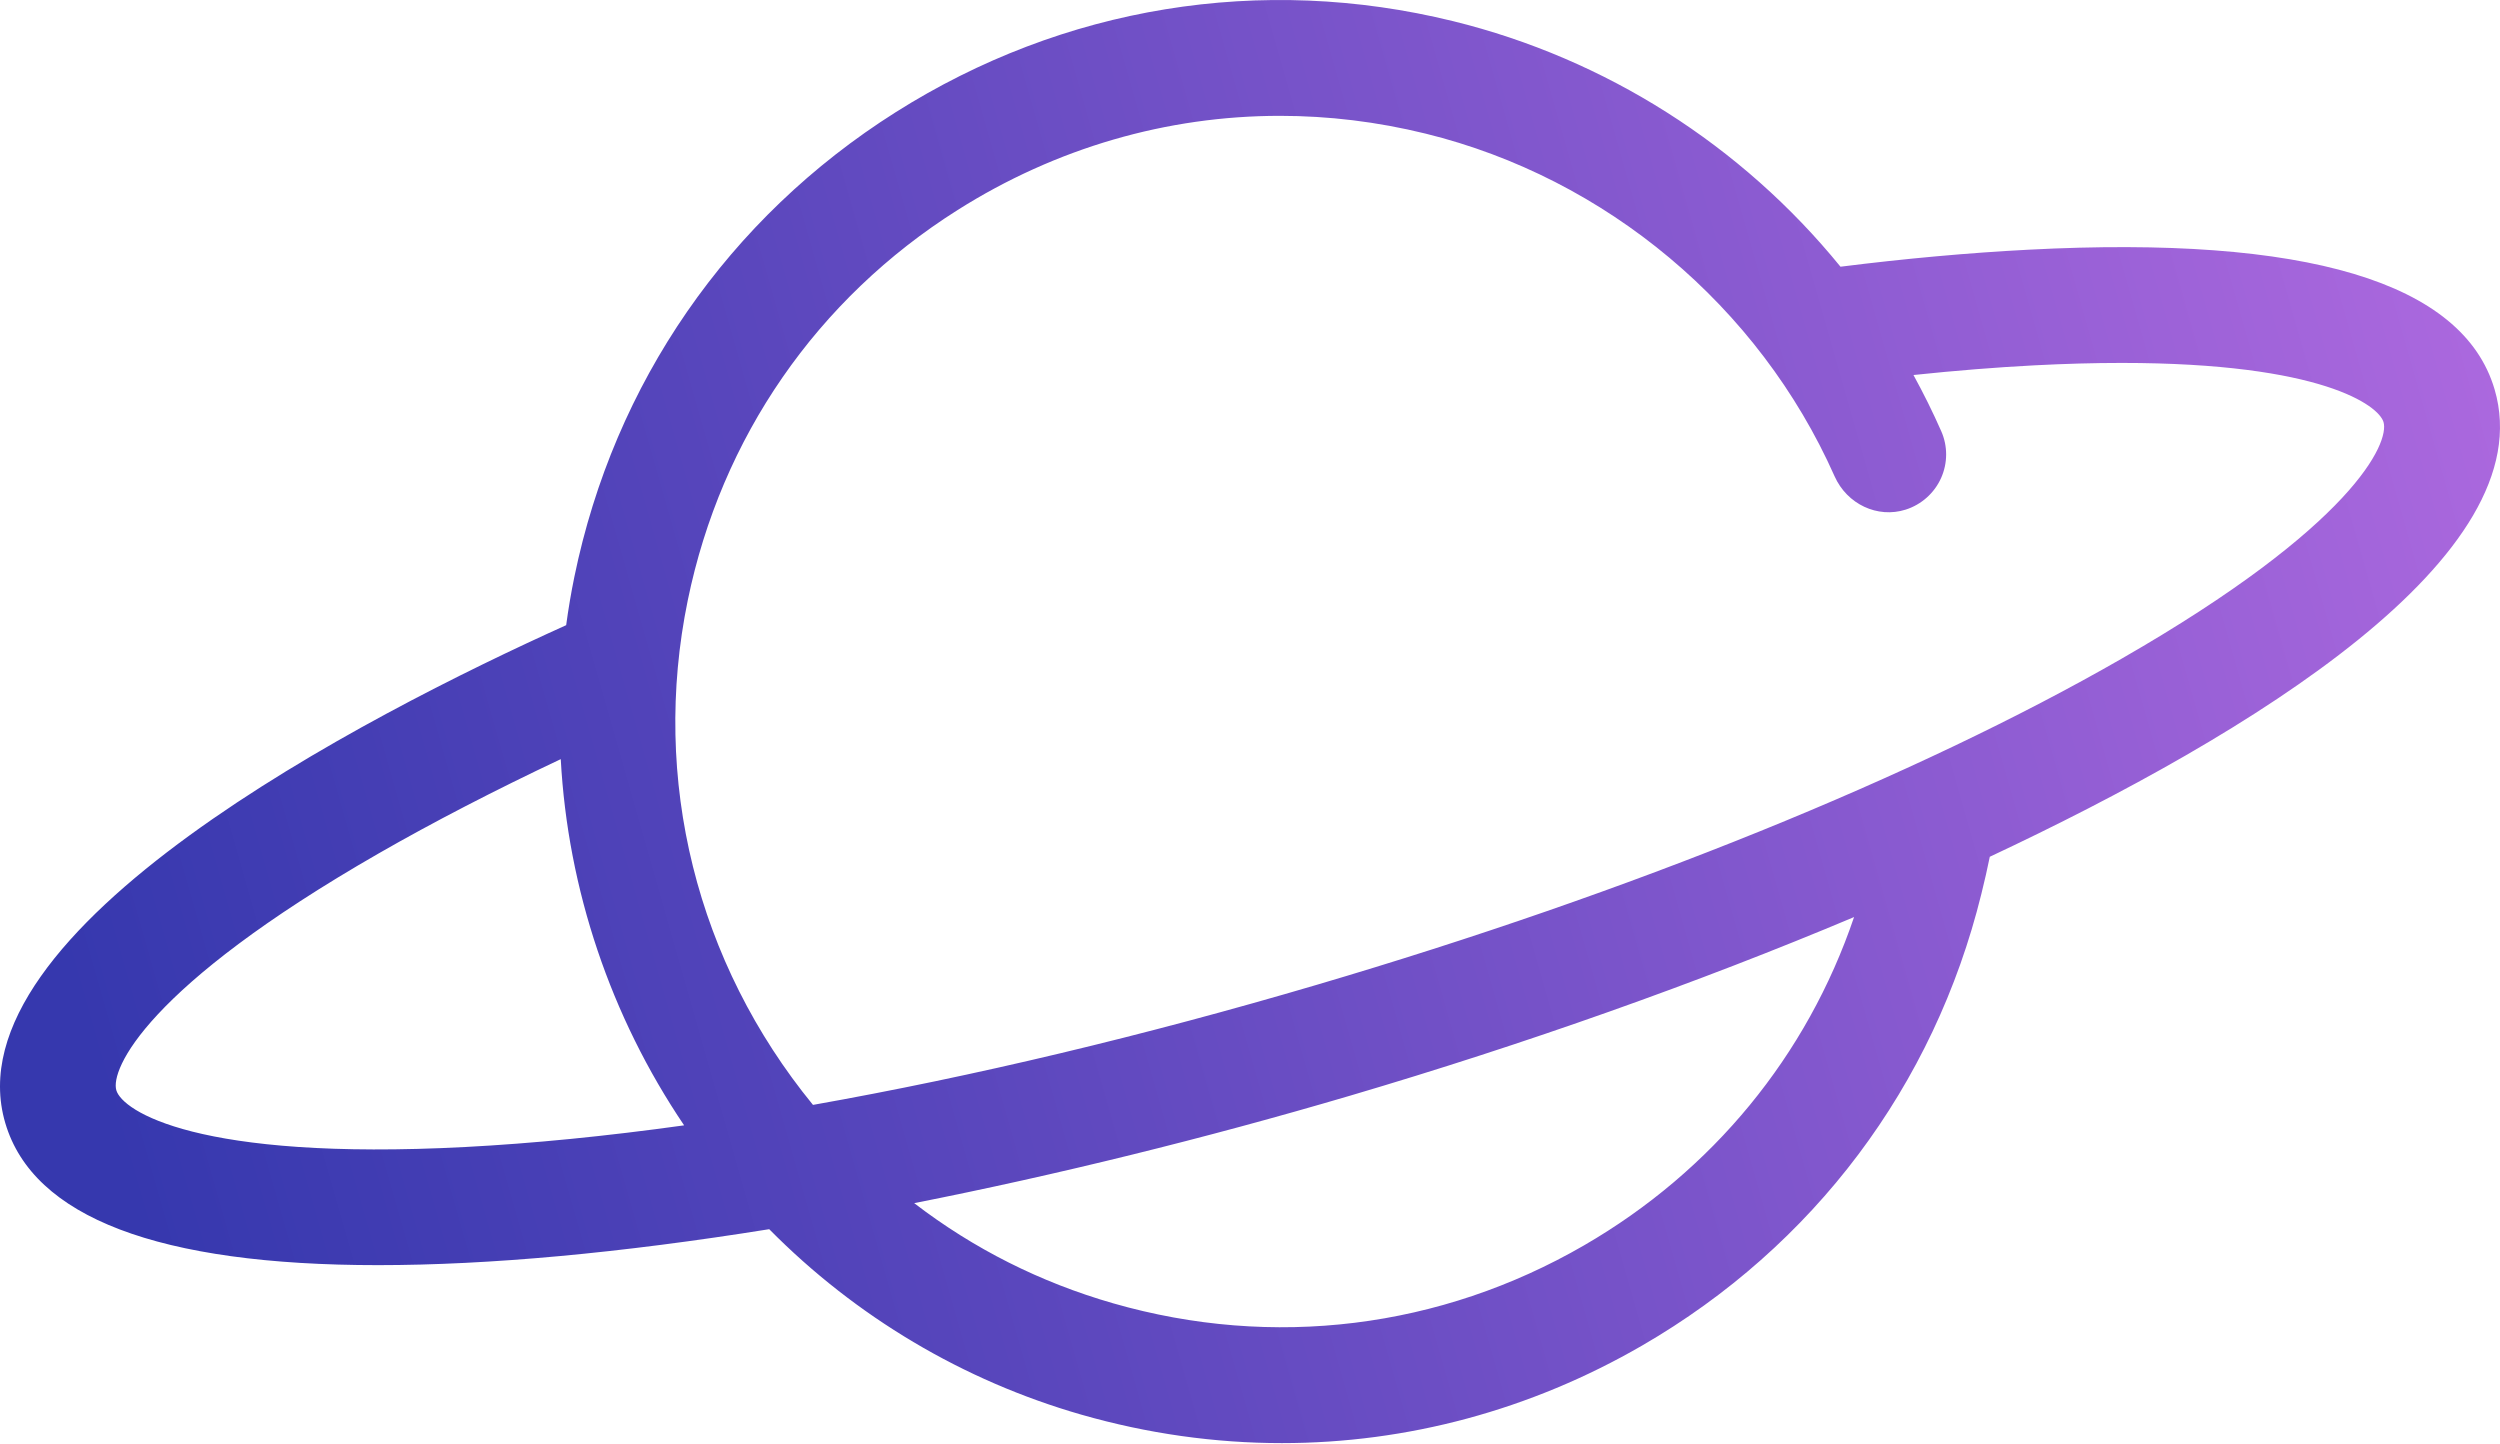
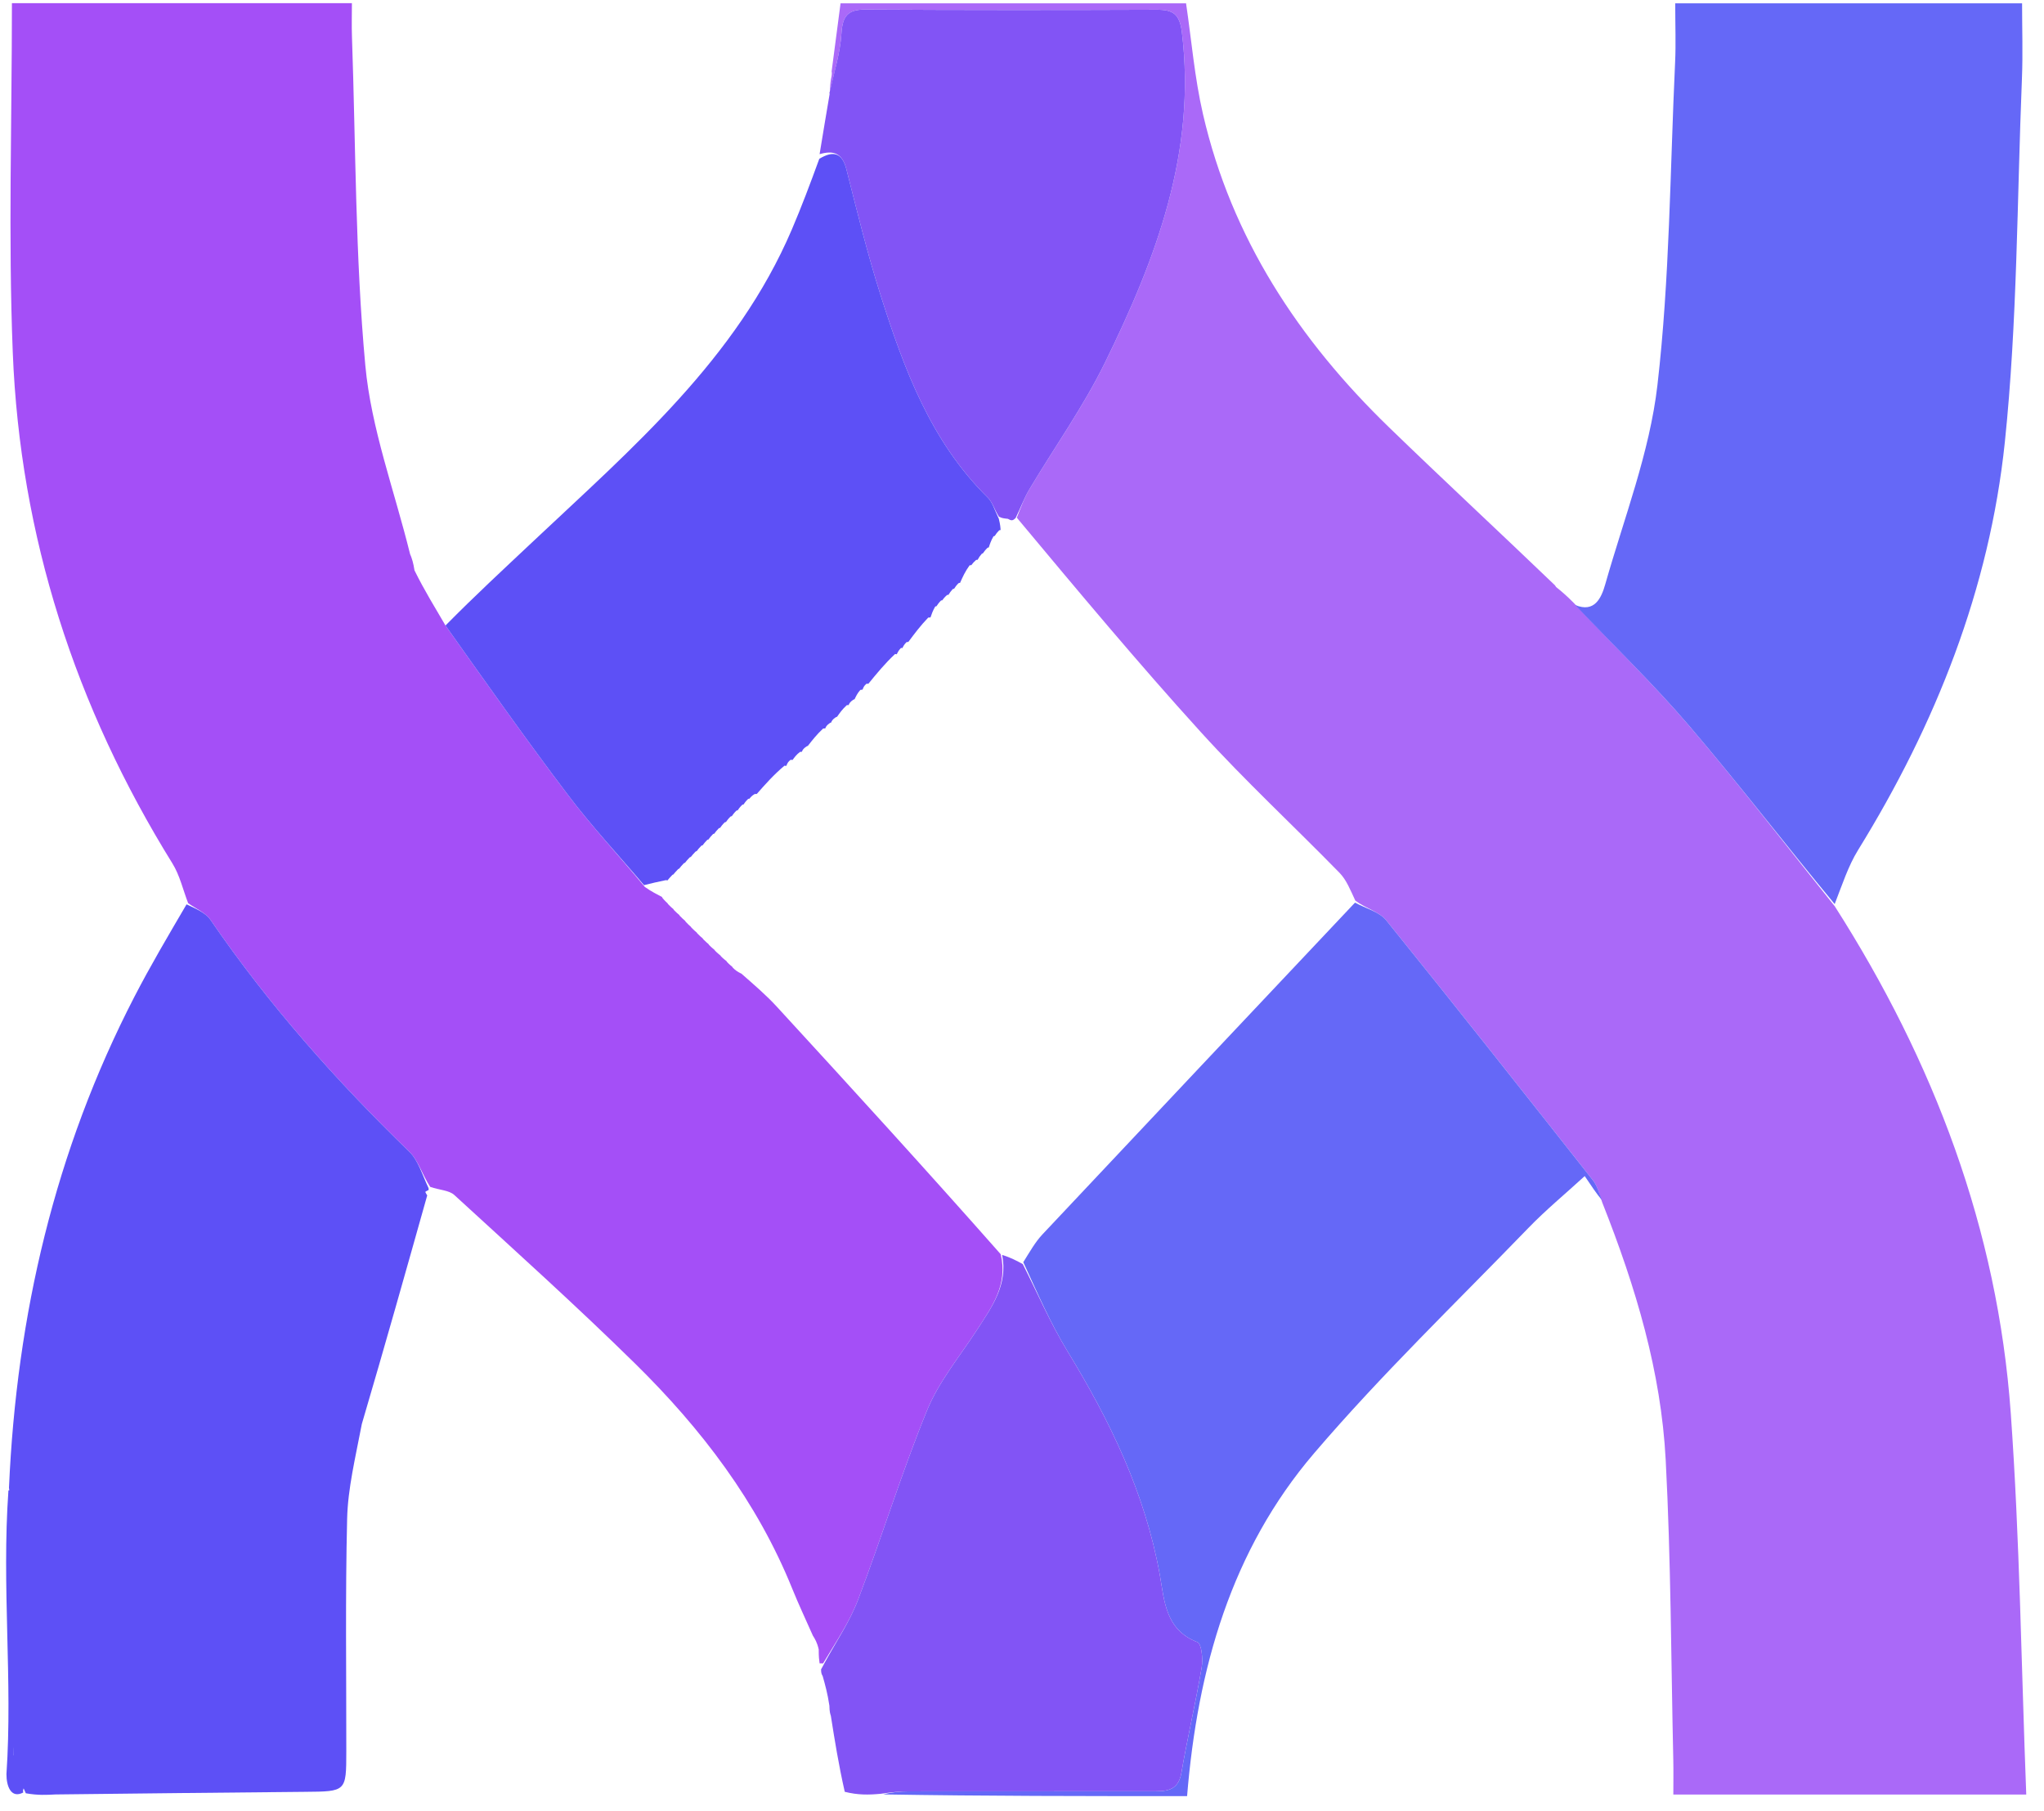
- <svg xmlns="http://www.w3.org/2000/svg" version="1.2" baseProfile="tiny" id="Layer_1" x="0px" y="0px" viewBox="0 0 1731.47 999.48" overflow="visible" xml:space="preserve">
-   <linearGradient id="SVGID_1_" gradientUnits="userSpaceOnUse" x1="61.51" y1="734.809" x2="1726.787" y2="260.65">
-     <stop offset="9.701765e-04" style="stop-color:#3638AE" />
-     <stop offset="0.317" style="stop-color:#5846BC" />
-     <stop offset="1" style="stop-color:#AB68DE" />
-   </linearGradient>
-   <path fill="url(#SVGID_1_)" d="M887.84,999.48c-46.39,0-93.09-6.54-139.06-19.75c-81.69-23.49-156.16-67.79-216.03-128.41  c-102.99,16.52-194.08,24.9-270.88,24.9c-152.09,0-238.96-33.11-258.21-98.41C-35.8,643.94,253.97,495.33,392.12,432.99  c1.52-11.25,3.41-22.42,5.65-33.34c27.59-134.34,106.65-248.68,222.62-321.96c116.07-73.34,253.2-95.71,386.13-63.01  c105.45,25.95,199.7,85.9,268.18,170.04c44.93-5.65,88.77-9.62,130.24-11.78c192.27-10.07,300.89,22.47,322.77,96.69l0,0  c34.01,115.4-168.98,238.94-349.61,323.76c-1.64,8.29-3.57,16.51-5.83,25.71c-32.71,132.93-116.15,244.03-234.97,312.82  C1059.97,976.67,974.47,999.48,887.84,999.48z M633.16,833.29c41.16,31.6,87.35,54.87,137.81,69.37  c110.65,31.81,226.48,17.55,326.15-40.15c89.06-51.57,154.46-131.44,186.99-227.37c-108.03,45.49-227.83,87.98-349.11,123.73  C834.92,788.37,731.43,813.87,633.16,833.29z M388.37,525.77c-45.58,21.51-88.72,43.83-126.08,65.28  C100.86,683.71,76.38,740.91,80.57,755.12c4.19,14.23,55.78,49.02,241.66,39.28l0,0c46.66-2.44,97.52-7.47,151.58-15  C422.87,703.95,393.25,615.96,388.37,525.77z M41.94,765.85c0.06,0.21,0.12,0.41,0.18,0.62c0.08,0.28,0.17,0.56,0.25,0.83  c-0.09-0.28-0.17-0.56-0.25-0.84C42.06,766.26,42,766.06,41.94,765.85z M41.93,765.82c0,0.01,0,0.01,0.01,0.02  C41.94,765.84,41.93,765.83,41.93,765.82z M886.5,80.23c-78.23,0-155.08,22.13-223.27,65.23  c-97.36,61.52-163.73,157.51-186.89,270.29c-25.49,124.14,6.1,250.87,86.72,349.49c111.32-19.75,228.68-47.73,349.27-83.27  c217.07-63.98,414.79-144.1,556.74-225.58c161.44-92.67,185.91-149.86,181.72-164.08c-3.36-11.39-42.47-40.95-181.29-40.95  c-18.91,0-39.23,0.56-60.37,1.66c-26.49,1.38-54.61,3.63-83.89,6.71c7.01,12.76,13.45,25.78,19.26,38.96  c4.55,10.33,4.49,22.16-0.17,32.48c-4.68,10.38-13.6,18.32-24.46,21.78c-19.48,6.2-40.66-3.74-49.28-23.13  c-52.35-117.82-158.22-206.52-283.21-237.27C953.87,84.3,920.06,80.23,886.5,80.23z" />
+ <svg xmlns="http://www.w3.org/2000/svg" viewBox="0 0 350 310">
+   <defs />
+   <path fill="#AA69F8" d="M 266.473 100.53 C 267.346 101.244 268.219 101.958 269.479 103.241 C 276.372 110.637 283.195 117.192 289.306 124.355 C 297.874 134.397 305.913 144.89 314.177 155.19 C 331.117 181.728 342.059 210.466 344.309 241.98 C 345.849 263.555 346.111 285.22 346.961 307.284 L 286.529 307.284 C 286.529 305.229 286.566 303.316 286.523 301.406 C 286.136 284.259 286.122 267.092 285.221 249.972 C 284.428 234.913 280.155 220.531 274.356 205.902 C 273.773 204.163 273.455 202.981 272.758 202.098 C 261.018 187.22 249.284 172.337 237.372 157.598 C 236.172 156.113 233.832 155.548 232.073 154.208 C 231.22 152.378 230.553 150.666 229.371 149.455 C 221.493 141.388 213.201 133.705 205.628 125.367 C 194.846 113.495 184.566 101.167 174.113 88.645 C 174.845 86.773 175.411 85.215 176.245 83.817 C 180.555 76.593 185.485 69.68 189.179 62.158 C 197.917 44.365 204.902 26.055 202.376 5.521 C 201.991 2.389 200.86 1.659 198.056 1.671 C 181.43 1.743 164.803 1.733 148.178 1.641 C 145.136 1.622 144.268 2.774 144.082 5.739 C 143.871 9.114 142.804 12.435 142.109 15.779 C 142.112 15.047 142.17 14.316 142.285 13.593 C 142.472 12.75 142.459 12.488 142.401 12.229 L 143.931 0.566 L 203.09 0.566 C 204.023 6.84 204.55 13.296 205.99 19.541 C 210.882 40.765 222.39 58.194 237.846 73.172 C 247.152 82.19 256.655 91.003 266.264 100.227 C 266.46 100.547 266.473 100.53 266.473 100.53" />
+   <path fill="#A44FF7" d="M 32.216 154.649 C 31.336 152.372 30.791 149.889 29.526 147.85 C 12.888 121.018 3.439 91.844 2.186 60.342 C 1.402 40.605 2.041 20.812 2.041 0.542 L 60.258 0.542 C 60.258 2.449 60.2 4.369 60.267 6.283 C 60.921 25.063 60.83 43.913 62.557 62.595 C 63.554 73.368 67.497 83.868 70.214 94.855 C 70.315 95.218 70.321 95.1 70.321 95.1 C 70.546 95.719 70.772 96.337 70.975 97.666 C 72.705 101.174 74.458 103.971 76.282 107.106 C 83.319 117.036 90.148 126.733 97.305 136.181 C 101.35 141.521 105.935 146.451 110.422 151.876 C 111.527 152.656 112.485 153.127 113.39 153.611 C 113.337 153.623 113.326 153.515 113.436 153.758 C 113.816 154.228 114.084 154.454 114.318 154.682 C 114.283 154.683 114.288 154.614 114.416 154.837 C 114.814 155.267 115.085 155.474 115.32 155.683 C 115.285 155.685 115.288 155.615 115.416 155.84 C 115.816 156.269 116.088 156.474 116.323 156.68 C 116.287 156.68 116.289 156.607 116.416 156.832 C 116.816 157.264 117.087 157.472 117.323 157.68 C 117.287 157.68 117.29 157.61 117.412 157.833 C 117.798 158.267 118.062 158.477 118.297 158.691 C 118.269 158.695 118.282 158.64 118.413 158.857 C 118.813 159.277 119.08 159.48 119.314 159.687 C 119.281 159.69 119.285 159.623 119.416 159.844 C 119.82 160.27 120.093 160.474 120.326 160.68 C 120.288 160.68 120.289 160.603 120.421 160.83 C 120.831 161.262 121.111 161.468 121.341 161.675 C 121.294 161.677 121.295 161.581 121.426 161.814 C 121.845 162.251 122.133 162.456 122.362 162.662 C 122.303 162.664 122.305 162.547 122.438 162.787 C 122.868 163.231 123.166 163.435 123.393 163.643 C 123.323 163.646 123.326 163.505 123.456 163.754 C 123.896 164.204 124.207 164.404 124.437 164.607 C 124.355 164.611 124.364 164.448 124.479 164.71 C 124.907 165.179 125.219 165.385 125.445 165.604 C 125.358 165.616 125.35 165.439 125.493 165.713 C 125.981 166.198 126.327 166.41 126.973 166.736 C 129.193 168.686 131.221 170.421 133.013 172.373 C 145.913 186.415 158.766 200.502 171.356 214.765 C 172.614 220.008 169.847 223.773 167.339 227.647 C 164.381 232.216 160.771 236.537 158.742 241.497 C 154.387 252.143 151.014 263.187 146.92 273.947 C 145.468 277.763 143.09 281.227 140.937 284.831 C 140.739 284.811 140.342 284.829 140.342 284.829 C 140.262 284.244 140.182 283.659 140.193 282.442 C 139.921 281.232 139.558 280.654 139.193 280.077 C 138.014 277.403 136.761 274.759 135.667 272.051 C 129.643 257.149 120.099 244.645 108.774 233.511 C 98.706 223.613 88.198 214.161 77.788 204.617 C 76.902 203.805 75.285 203.79 73.668 203.231 C 72.268 201.086 71.615 198.696 70.084 197.211 C 57.521 185.016 45.961 171.994 36.051 157.526 C 35.195 156.277 33.514 155.594 32.216 154.649" />
+   <path fill="#6568F7" d="M 314.158 154.804 C 305.913 144.89 297.874 134.397 289.306 124.354 C 283.195 117.192 276.372 110.637 269.722 103.591 C 273.057 105.001 274.218 102.354 274.876 100.036 C 278.085 88.723 282.469 77.506 283.806 65.952 C 285.922 47.651 285.967 29.109 286.834 10.666 C 286.982 7.52 286.854 4.36 286.854 0.566 L 346.247 0.566 C 346.247 4.862 346.395 9.156 346.222 13.436 C 345.378 34.206 345.449 55.076 343.294 75.713 C 340.67 100.826 331.457 124.022 318.166 145.55 C 316.475 148.29 315.465 151.45 314.158 154.803" />
+   <path fill="#5D50F6" d="M 31.944 154.854 C 33.514 155.594 35.195 156.277 36.051 157.526 C 45.961 171.994 57.521 185.016 70.084 197.21 C 71.615 198.696 72.269 201.086 73.382 203.442 C 73.435 203.828 73.372 203.812 73.217 203.847 C 72.98 203.962 72.813 204.075 72.829 204.114 C 72.911 204.317 73.041 204.5 73.154 204.69 C 69.54 217.529 65.927 230.368 61.956 243.834 C 60.845 249.658 59.567 254.841 59.441 260.053 C 59.119 273.333 59.313 286.626 59.298 299.914 C 59.29 306.808 59.287 306.759 52.155 306.818 C 37.94 306.935 23.725 307.113 9.511 307.265 C 8.004 307.349 6.498 307.433 4.416 307.065 C 3.321 304.599 2.376 302.588 2.353 300.567 C 2.213 287.747 2.313 274.923 2.238 262.101 C 2.224 259.646 1.782 257.193 1.538 254.739 C 2.838 225.228 9.393 197.049 23.006 170.692 C 25.738 165.401 28.774 160.267 31.943 154.854" />
+   <path fill="#6568F7" d="M 232.02 154.557 C 233.832 155.548 236.172 156.113 237.372 157.597 C 249.284 172.337 261.018 187.22 272.758 202.097 C 273.455 202.981 273.773 204.163 274.293 205.495 C 273.416 204.443 272.513 203.102 271.355 201.382 C 267.995 204.459 264.679 207.195 261.71 210.266 C 249.367 223.03 236.52 235.378 225.004 248.856 C 210.84 265.433 205.059 285.684 203.268 307.554 C 185.846 307.554 168.598 307.554 151.248 307.26 C 152.636 306.886 154.126 306.738 155.616 306.736 C 169.428 306.717 183.241 306.728 197.053 306.719 C 199.413 306.718 201.72 306.88 202.293 303.563 C 203.336 297.527 204.743 291.553 205.77 285.515 C 206.011 284.093 205.75 281.452 205.037 281.182 C 199.502 279.092 199.368 273.937 198.591 269.624 C 196.076 255.671 190.071 243.301 182.776 231.354 C 179.876 226.604 177.663 221.434 175.218 216.126 C 176.355 214.316 177.258 212.691 178.492 211.376 C 196.309 192.412 214.17 173.49 232.02 154.556" />
+   <path fill="#8254F5" d="M 175.137 216.454 C 177.663 221.434 179.876 226.604 182.777 231.354 C 190.071 243.301 196.077 255.671 198.591 269.624 C 199.368 273.937 199.502 279.093 205.037 281.182 C 205.75 281.452 206.011 284.093 205.77 285.515 C 204.742 291.553 203.336 297.527 202.293 303.563 C 201.72 306.88 199.413 306.718 197.053 306.719 C 183.241 306.728 169.428 306.717 155.616 306.736 C 154.126 306.738 152.636 306.886 150.803 307.154 C 148.66 307.354 146.86 307.366 144.65 306.813 C 143.583 302.104 142.927 297.961 142.271 293.818 C 142.154 293.453 142.037 293.088 142.021 292.071 C 141.701 289.938 141.283 288.458 140.864 286.978 C 140.728 286.758 140.592 286.537 140.593 285.851 C 140.913 285.244 141.049 285.066 141.135 284.851 C 143.09 281.226 145.468 277.763 146.92 273.948 C 151.014 263.188 154.387 252.143 158.742 241.498 C 160.772 236.538 164.381 232.216 167.339 227.648 C 169.847 223.773 172.614 220.008 171.598 214.88 C 173.124 215.354 174.131 215.904 175.138 216.454 M 142.047 15.844 C 142.804 12.435 143.871 9.114 144.082 5.739 C 144.268 2.774 145.136 1.622 148.178 1.641 C 164.803 1.74 181.43 1.735 198.056 1.671 C 200.86 1.659 201.991 2.389 202.376 5.521 C 204.902 26.055 197.917 44.365 189.179 62.158 C 185.484 69.68 180.555 76.593 176.245 83.818 C 175.411 85.215 174.845 86.773 173.921 88.678 C 173.395 89.231 173.168 89.16 172.577 88.838 C 171.864 88.764 171.58 88.737 171.049 88.477 C 170.261 87.223 169.932 85.987 169.146 85.213 C 159.366 75.577 154.798 63.165 150.779 50.523 C 148.532 43.454 146.764 36.228 144.944 29.03 C 144.223 26.178 142.724 25.717 140.342 26.395 C 140.945 22.689 141.505 19.378 142.065 16.068 C 142.065 16.068 141.985 15.908 142.047 15.844" />
+   <path fill="#5D50F6" d="M 20.445 255.199 C 11.782 257.193 2.224 259.646 2.238 262.101 C 12.313 274.923 2.212 287.746 2.353 300.567 C 12.376 302.588 3.321 304.599 3.98 306.934 C 1.884 308.035 1.093 305.832 1.104 303.784 C 2.189 287.742 0.271 271.7 1.445 255.199 L 20.445 255.199 Z M 76.282 107.107 C 81.25 102.069 86.309 97.39 91.326 92.667 C 108.277 76.705 126.109 61.464 135.584 39.308 C 137.238 35.442 138.72 31.503 140.29 27.194 C 142.724 25.717 144.223 26.178 144.944 29.03 C 146.764 36.228 148.532 43.454 150.779 50.524 C 154.798 63.164 159.366 75.577 169.146 85.214 C 169.932 85.987 170.261 87.223 171.03 88.821 C 171.284 89.857 171.31 90.317 171.337 90.776 C 171.337 90.776 171.291 90.721 171.083 90.82 C 170.786 91.113 170.527 91.442 170.313 91.799 C 170.313 91.799 170.346 91.704 170.107 91.855 C 169.683 92.588 169.497 93.168 169.311 93.749 C 169.311 93.749 169.274 93.702 169.075 93.819 C 168.68 94.213 168.485 94.489 168.29 94.766 C 168.29 94.766 168.316 94.702 168.104 94.835 C 167.825 95.151 167.585 95.499 167.391 95.872 C 167.391 95.872 167.331 95.815 167.128 95.895 C 166.82 96.16 166.545 96.46 166.308 96.789 C 166.308 96.789 166.361 96.737 166.03 96.799 C 165.263 97.846 164.827 98.829 164.39 99.813 C 164.39 99.813 164.322 99.771 164.12 99.87 C 163.728 100.263 163.54 100.557 163.351 100.85 C 163.351 100.85 163.338 100.761 163.139 100.875 C 162.85 101.185 162.596 101.525 162.382 101.89 C 162.382 101.89 162.368 101.793 162.163 101.886 C 161.744 102.258 161.53 102.536 161.316 102.816 C 161.316 102.816 161.297 102.739 161.103 102.856 C 160.716 103.261 160.523 103.551 160.33 103.84 C 160.33 103.84 160.333 103.732 160.12 103.89 C 159.713 104.608 159.52 105.168 159.328 105.729 C 159.328 105.729 159.28 105.71 158.945 105.749 C 157.584 107.167 156.558 108.547 155.532 109.927 C 155.532 109.927 155.455 109.892 155.22 109.959 C 154.825 110.349 154.666 110.672 154.507 110.994 C 154.507 110.994 154.48 110.891 154.257 110.972 C 153.871 111.379 153.709 111.705 153.547 112.031 C 153.547 112.031 153.627 112.043 153.267 111.984 C 151.504 113.642 150.101 115.359 148.697 117.077 C 148.697 117.077 148.66 117.075 148.369 117.08 C 147.953 117.415 147.828 117.744 147.702 118.074 C 147.702 118.074 147.568 118.12 147.325 118.132 C 146.832 118.676 146.581 119.207 146.33 119.738 C 146.33 119.738 146.284 119.714 146.083 119.835 C 145.607 120.16 145.416 120.425 145.308 120.752 C 145.308 120.752 145.304 120.692 144.992 120.751 C 144.23 121.453 143.78 122.096 143.33 122.74 C 143.33 122.74 143.288 122.719 143.085 122.836 C 142.608 123.156 142.417 123.419 142.31 123.743 C 142.31 123.743 142.274 123.694 142.08 123.821 C 141.61 124.147 141.419 124.407 141.313 124.73 C 141.313 124.73 141.273 124.715 140.945 124.75 C 139.855 125.764 139.092 126.742 138.33 127.721 C 138.33 127.721 138.3 127.697 138.087 127.824 C 137.604 128.147 137.417 128.404 137.314 128.723 C 137.314 128.723 137.281 128.716 136.978 128.754 C 136.356 129.236 136.038 129.68 135.718 130.124 L 135.371 130.106 C 134.944 130.416 134.809 130.742 134.674 131.068 C 134.674 131.068 134.726 131.211 134.337 131.104 C 132.494 132.647 131.04 134.296 129.587 135.946 C 129.587 135.946 129.477 135.949 129.219 135.966 C 128.745 136.25 128.529 136.516 128.313 136.782 C 128.313 136.782 128.29 136.716 128.085 136.82 C 127.685 137.21 127.491 137.494 127.297 137.778 C 127.297 137.778 127.289 137.709 127.085 137.819 C 126.685 138.212 126.49 138.495 126.295 138.777 C 126.295 138.777 126.288 138.708 126.083 138.819 C 125.683 139.213 125.488 139.497 125.293 139.78 C 125.293 139.78 125.287 139.71 125.086 139.822 C 124.686 140.217 124.489 140.498 124.291 140.78 C 124.291 140.78 124.289 140.708 124.086 140.82 C 123.684 141.216 123.486 141.5 123.288 141.783 C 123.288 141.783 123.283 141.707 123.089 141.826 C 122.692 142.223 122.489 142.501 122.287 142.779 C 122.287 142.779 122.285 142.705 122.089 142.826 C 121.792 143.12 121.522 143.439 121.283 143.781 C 121.283 143.781 121.279 143.702 121.091 143.829 C 120.798 144.125 120.527 144.441 120.281 144.777 C 120.281 144.777 120.281 144.7 120.088 144.822 C 119.69 145.219 119.484 145.494 119.278 145.769 C 119.278 145.769 119.274 145.698 119.09 145.829 C 118.695 146.227 118.485 146.494 118.274 146.762 C 118.274 146.762 118.273 146.692 118.087 146.826 C 117.692 147.226 117.484 147.494 117.275 147.762 C 117.275 147.762 117.273 147.693 117.088 147.827 C 116.694 148.231 116.485 148.5 116.276 148.769 C 116.276 148.769 116.271 148.695 116.101 148.841 C 115.713 149.245 115.495 149.503 115.277 149.762 C 115.277 149.762 115.274 149.694 115.099 149.844 C 114.705 150.257 114.487 150.518 114.269 150.78 C 114.269 150.78 114.302 150.708 113.984 150.716 C 112.741 150.968 111.504 151.252 110.276 151.566 C 105.934 146.452 101.35 141.521 97.306 136.181 C 90.148 126.733 83.319 117.037 76.282 107.107" />
</svg>
